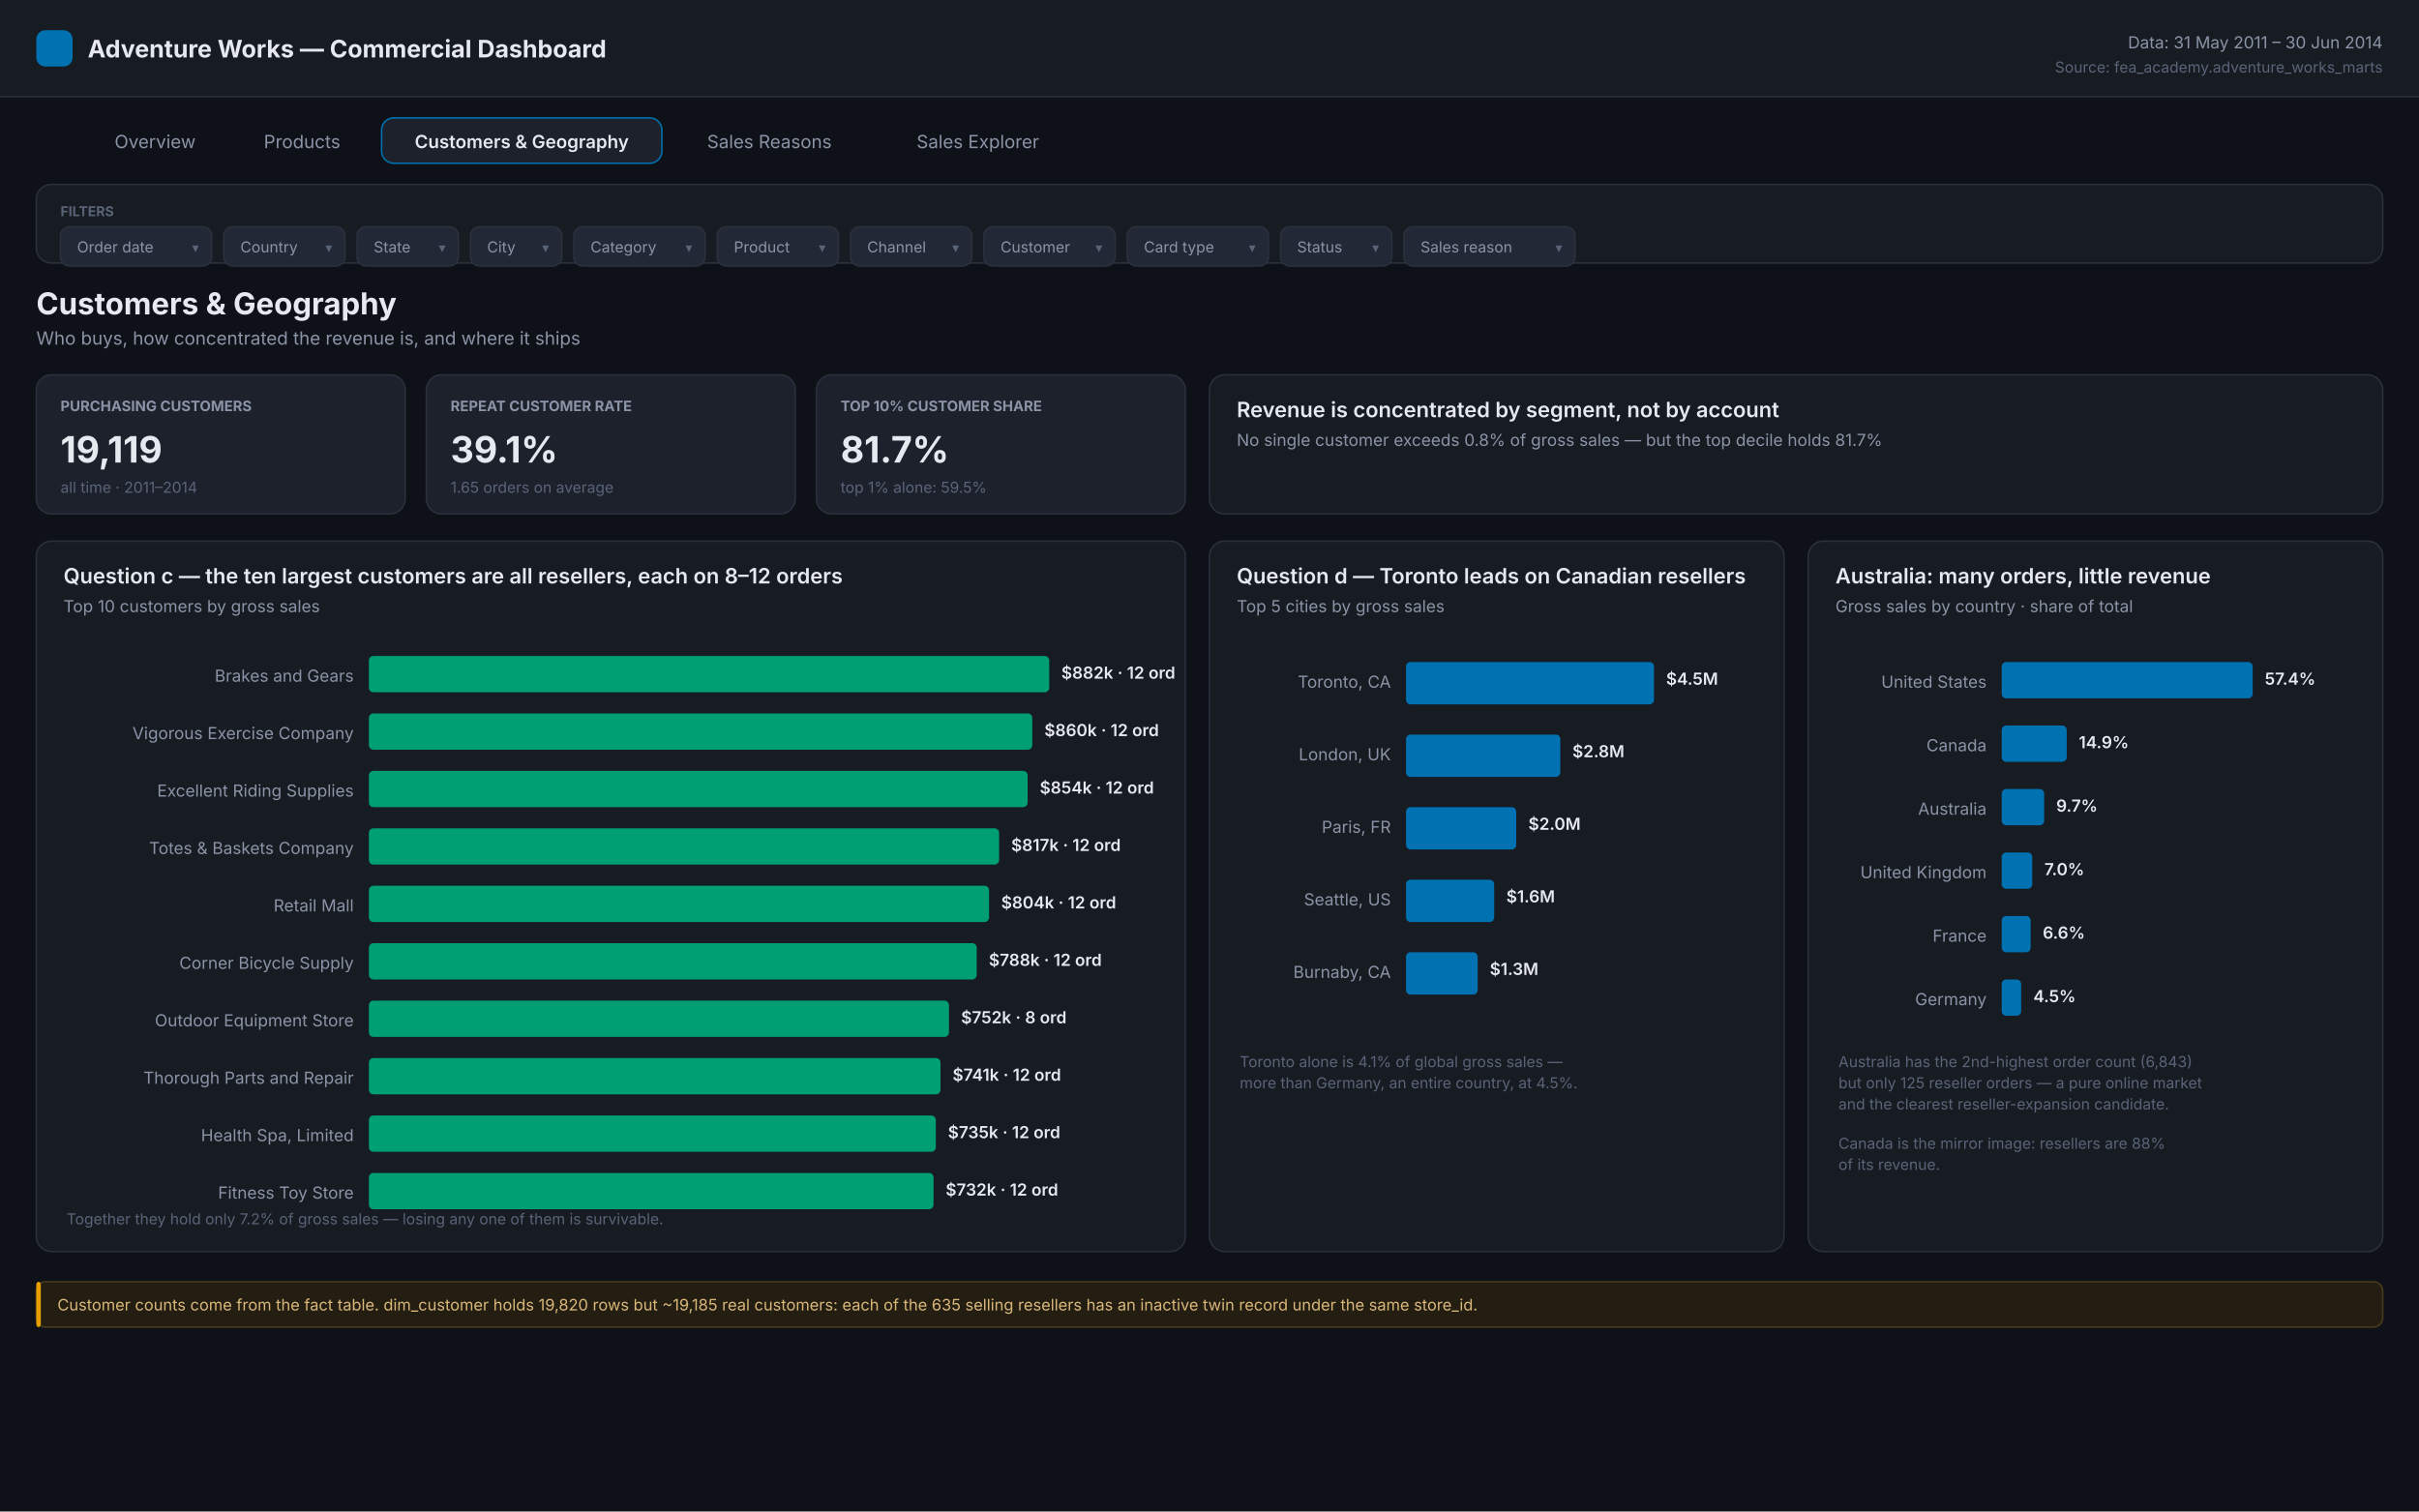
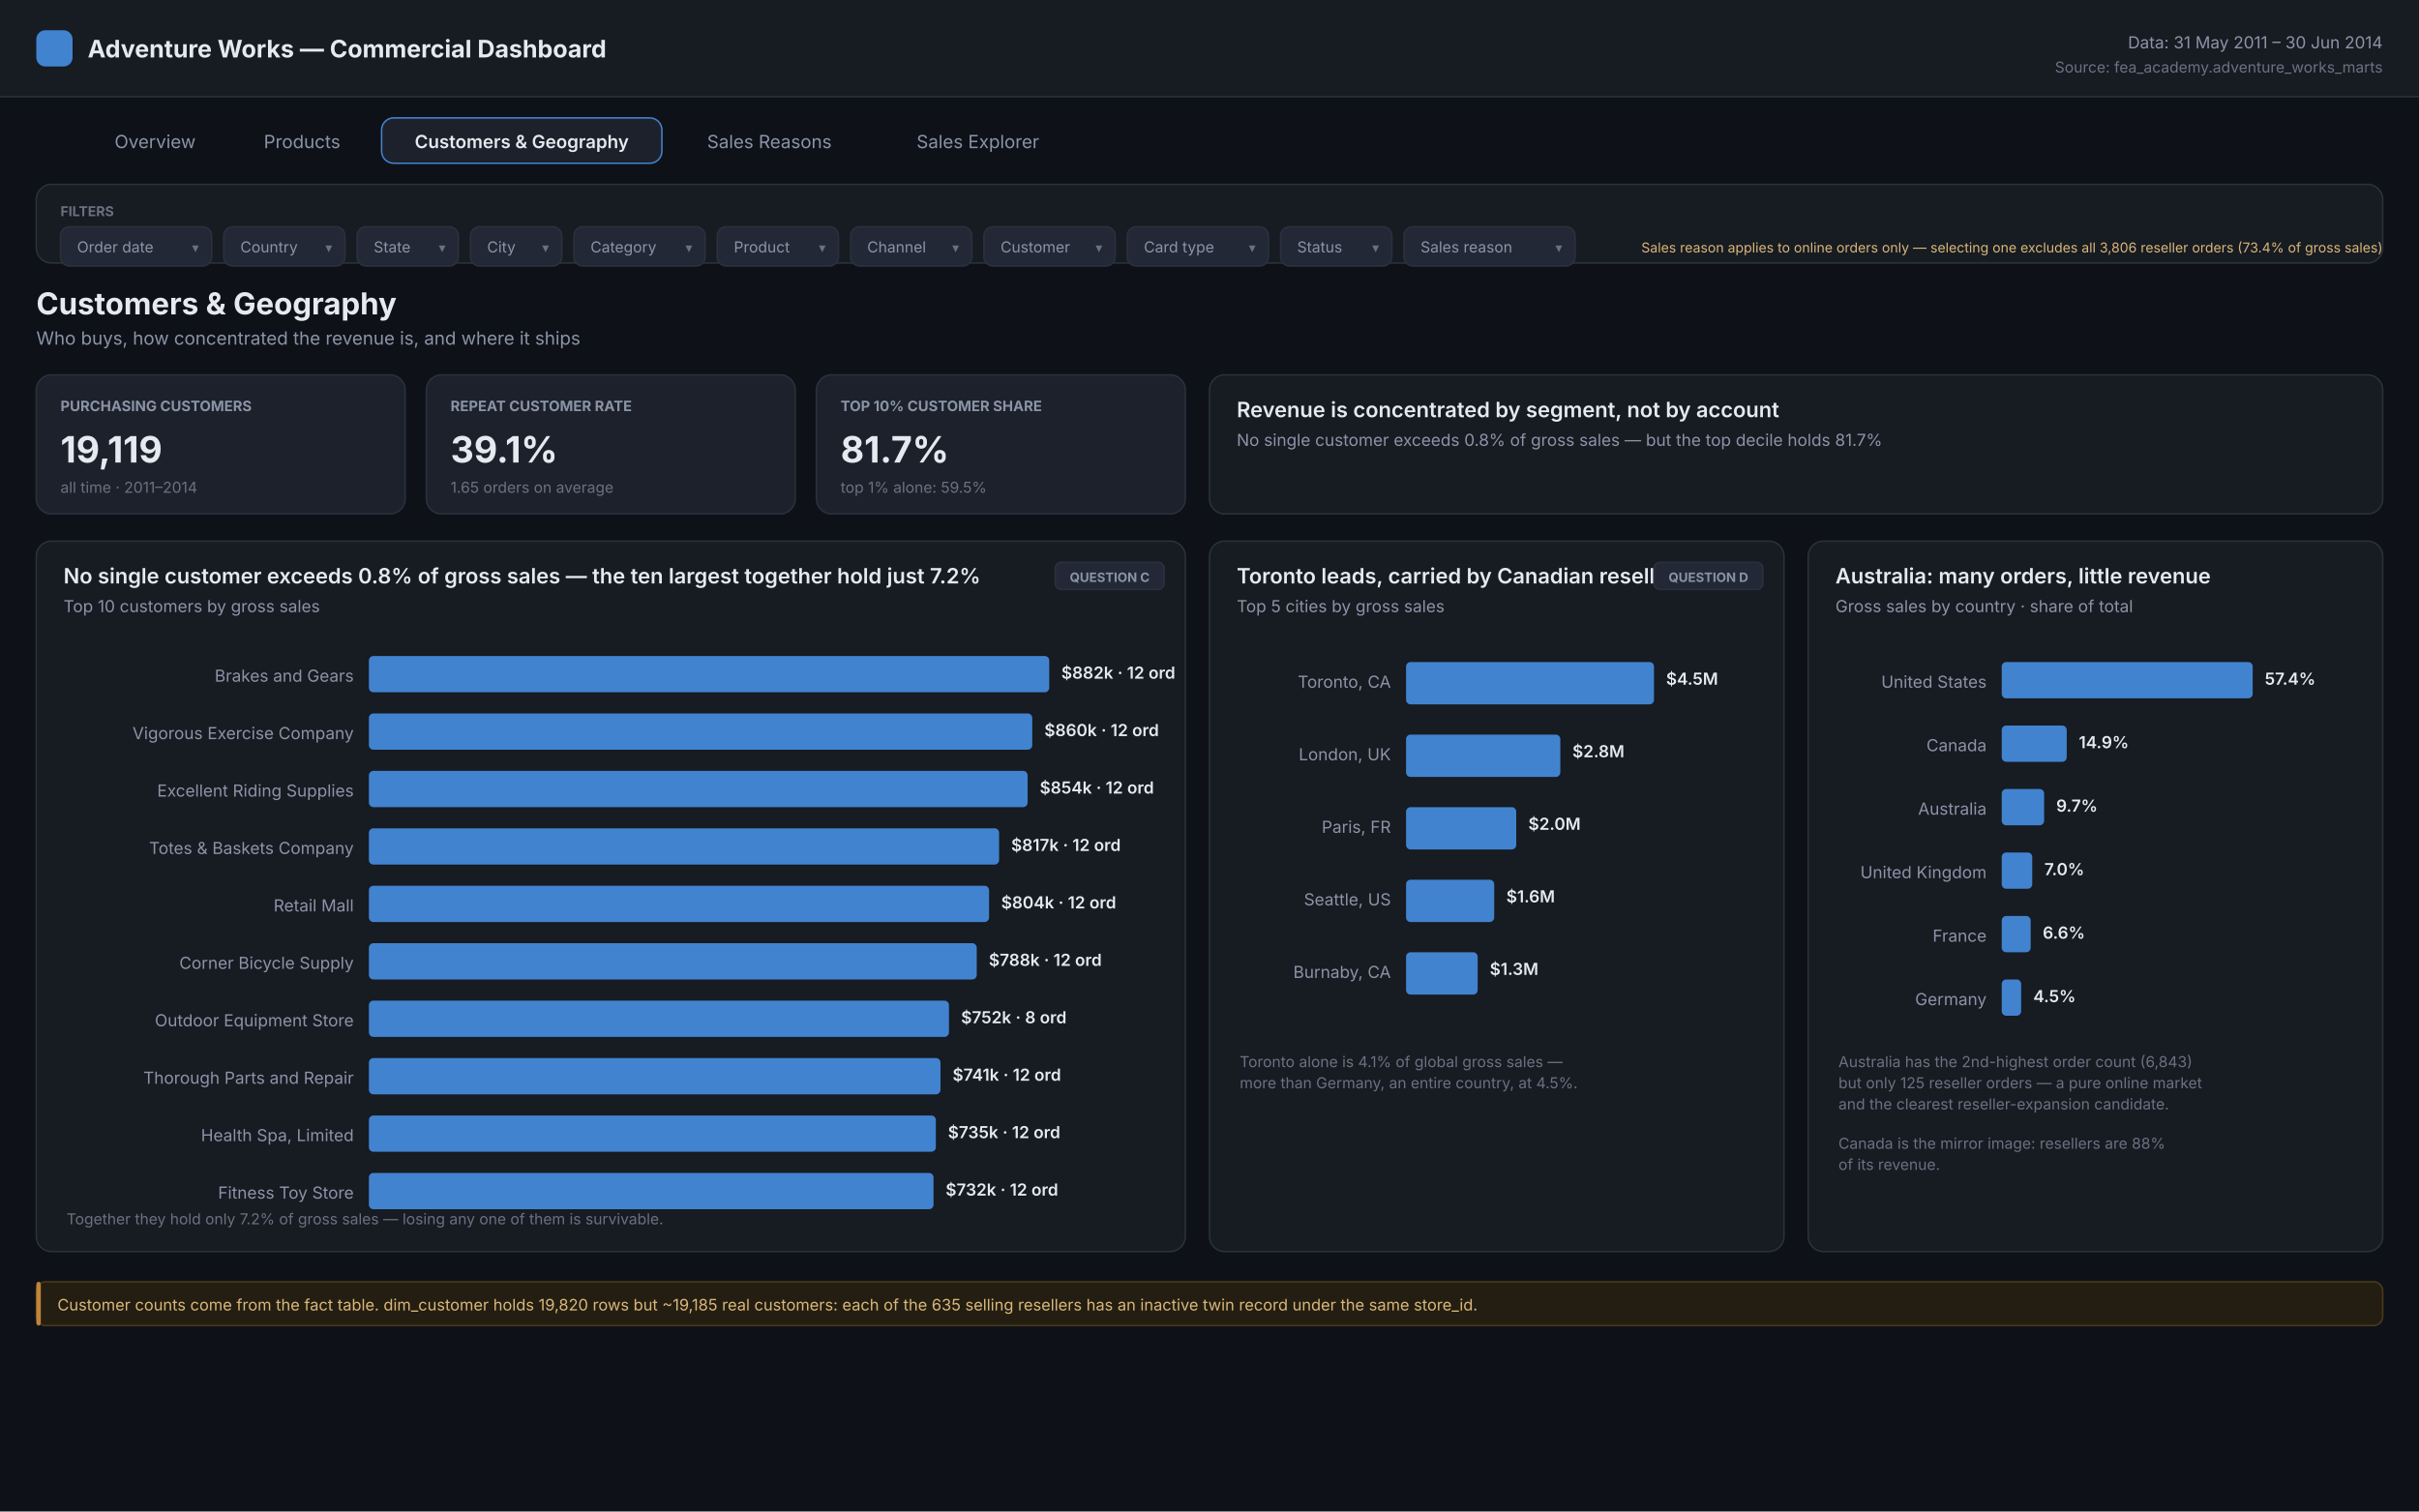
<svg xmlns="http://www.w3.org/2000/svg" width="1600" height="1000" viewBox="0 0 1600 1000">
  <rect x="0" y="0" width="1600" height="1000" rx="0" fill="#0E1117" opacity="1.0" />
  <rect x="0" y="0" width="1600" height="64" rx="0" fill="#171B22" opacity="1.0" />
  <line x1="0" y1="64" x2="1600" y2="64" stroke="#2A313D" stroke-width="1" />
-   <rect x="24" y="20" width="24" height="24" rx="6" fill="#0072B2" opacity="1.0" />
+   <rect x="24" y="20" width="24" height="24" rx="6" fill="#4183CF" opacity="1.0" />
  <text x="58" y="38" font-family="Inter, 'Segoe UI', Helvetica, Arial, sans-serif" font-size="16" fill="#E6E9EF" font-weight="700" text-anchor="start" opacity="1.0">Adventure Works — Commercial Dashboard</text>
  <text x="1576" y="32" font-family="Inter, 'Segoe UI', Helvetica, Arial, sans-serif" font-size="11" fill="#8B94A7" font-weight="400" text-anchor="end" opacity="1.0">Data: 31 May 2011 – 30 Jun 2014</text>
-   <text x="1576" y="48" font-family="Inter, 'Segoe UI', Helvetica, Arial, sans-serif" font-size="10" fill="#5A6478" font-weight="400" text-anchor="end" opacity="1.0">Source: fea_academy.adventure_works_marts</text>
+   <text x="1576" y="48" font-family="Inter, 'Segoe UI', Helvetica, Arial, sans-serif" font-size="10" fill="#6A7181" font-weight="400" text-anchor="end" opacity="1.0">Source: fea_academy.adventure_works_marts</text>
  <text x="102.6" y="98" font-family="Inter, 'Segoe UI', Helvetica, Arial, sans-serif" font-size="12" fill="#8B94A7" font-weight="400" text-anchor="middle" opacity="1.0">Overview</text>
  <text x="199.8" y="98" font-family="Inter, 'Segoe UI', Helvetica, Arial, sans-serif" font-size="12" fill="#8B94A7" font-weight="400" text-anchor="middle" opacity="1.0">Products</text>
-   <rect x="252.4" y="78" width="185.4" height="30" rx="8" fill="#1C212B" stroke="#0072B2" stroke-width="1" opacity="1.0" />
+   <rect x="252.4" y="78" width="185.4" height="30" rx="8" fill="#1C212B" stroke="#4183CF" stroke-width="1" opacity="1.0" />
  <text x="345.1" y="98" font-family="Inter, 'Segoe UI', Helvetica, Arial, sans-serif" font-size="12" fill="#E6E9EF" font-weight="600" text-anchor="middle" opacity="1.0">Customers &amp; Geography</text>
  <text x="508.9" y="98" font-family="Inter, 'Segoe UI', Helvetica, Arial, sans-serif" font-size="12" fill="#8B94A7" font-weight="400" text-anchor="middle" opacity="1.0">Sales Reasons</text>
  <text x="646.8" y="98" font-family="Inter, 'Segoe UI', Helvetica, Arial, sans-serif" font-size="12" fill="#8B94A7" font-weight="400" text-anchor="middle" opacity="1.0">Sales Explorer</text>
  <rect x="24" y="122" width="1552" height="52" rx="10" fill="#171B22" stroke="#2A313D" stroke-width="1" opacity="1.0" />
-   <text x="40" y="143" font-family="Inter, 'Segoe UI', Helvetica, Arial, sans-serif" font-size="9" fill="#5A6478" font-weight="700" text-anchor="start" opacity="1.0">FILTERS</text>
+   <text x="40" y="143" font-family="Inter, 'Segoe UI', Helvetica, Arial, sans-serif" font-size="9" fill="#6A7181" font-weight="700" text-anchor="start" opacity="1.0">FILTERS</text>
  <rect x="40" y="152" width="100.0" height="0.1" rx="0" fill="#171B22" opacity="1.0" />
  <rect x="40" y="148" width="100.0" height="0.1" rx="0" fill="#171B22" opacity="1.0" />
  <rect x="148.0" y="152" width="80.2" height="0.1" rx="0" fill="#171B22" opacity="1.0" />
  <rect x="148.0" y="148" width="80.2" height="0.1" rx="0" fill="#171B22" opacity="1.0" />
  <rect x="236.2" y="152" width="67.0" height="0.1" rx="0" fill="#171B22" opacity="1.0" />
  <rect x="236.2" y="148" width="67.0" height="0.1" rx="0" fill="#171B22" opacity="1.0" />
  <rect x="311.2" y="152" width="60.4" height="0.1" rx="0" fill="#171B22" opacity="1.0" />
  <rect x="311.2" y="148" width="60.4" height="0.1" rx="0" fill="#171B22" opacity="1.0" />
  <rect x="379.6" y="152" width="86.8" height="0.1" rx="0" fill="#171B22" opacity="1.0" />
  <rect x="379.6" y="148" width="86.8" height="0.1" rx="0" fill="#171B22" opacity="1.0" />
  <rect x="474.4" y="152" width="80.2" height="0.1" rx="0" fill="#171B22" opacity="1.0" />
  <rect x="474.4" y="148" width="80.2" height="0.1" rx="0" fill="#171B22" opacity="1.0" />
  <rect x="562.6" y="152" width="80.2" height="0.1" rx="0" fill="#171B22" opacity="1.0" />
  <rect x="562.6" y="148" width="80.2" height="0.1" rx="0" fill="#171B22" opacity="1.0" />
  <rect x="650.8" y="152" width="86.8" height="0.1" rx="0" fill="#171B22" opacity="1.0" />
  <rect x="650.8" y="148" width="86.8" height="0.1" rx="0" fill="#171B22" opacity="1.0" />
  <rect x="745.6" y="152" width="93.4" height="0.1" rx="0" fill="#171B22" opacity="1.0" />
  <rect x="745.6" y="148" width="93.4" height="0.1" rx="0" fill="#171B22" opacity="1.0" />
  <rect x="847" y="152" width="73.6" height="0.1" rx="0" fill="#171B22" opacity="1.0" />
  <rect x="847" y="148" width="73.6" height="0.1" rx="0" fill="#171B22" opacity="1.0" />
  <rect x="928.6" y="152" width="113.2" height="0.1" rx="0" fill="#171B22" opacity="1.0" />
  <rect x="928.6" y="148" width="113.2" height="0.1" rx="0" fill="#171B22" opacity="1.0" />
  <rect x="40" y="150" width="100.0" height="26" rx="6" fill="#222835" stroke="#2A313D" stroke-width="1" opacity="1.0" />
  <text x="51" y="167" font-family="Inter, 'Segoe UI', Helvetica, Arial, sans-serif" font-size="10" fill="#8B94A7" font-weight="400" text-anchor="start" opacity="1.0">Order date</text>
-   <text x="127.0" y="167" font-family="Inter, 'Segoe UI', Helvetica, Arial, sans-serif" font-size="9" fill="#5A6478" font-weight="400" text-anchor="start" opacity="1.0">▾</text>
+   <text x="127.0" y="167" font-family="Inter, 'Segoe UI', Helvetica, Arial, sans-serif" font-size="9" fill="#6A7181" font-weight="400" text-anchor="start" opacity="1.0">▾</text>
  <rect x="148.0" y="150" width="80.2" height="26" rx="6" fill="#222835" stroke="#2A313D" stroke-width="1" opacity="1.0" />
  <text x="159.0" y="167" font-family="Inter, 'Segoe UI', Helvetica, Arial, sans-serif" font-size="10" fill="#8B94A7" font-weight="400" text-anchor="start" opacity="1.0">Country</text>
-   <text x="215.2" y="167" font-family="Inter, 'Segoe UI', Helvetica, Arial, sans-serif" font-size="9" fill="#5A6478" font-weight="400" text-anchor="start" opacity="1.0">▾</text>
+   <text x="215.2" y="167" font-family="Inter, 'Segoe UI', Helvetica, Arial, sans-serif" font-size="9" fill="#6A7181" font-weight="400" text-anchor="start" opacity="1.0">▾</text>
  <rect x="236.2" y="150" width="67.0" height="26" rx="6" fill="#222835" stroke="#2A313D" stroke-width="1" opacity="1.0" />
  <text x="247.2" y="167" font-family="Inter, 'Segoe UI', Helvetica, Arial, sans-serif" font-size="10" fill="#8B94A7" font-weight="400" text-anchor="start" opacity="1.0">State</text>
-   <text x="290.2" y="167" font-family="Inter, 'Segoe UI', Helvetica, Arial, sans-serif" font-size="9" fill="#5A6478" font-weight="400" text-anchor="start" opacity="1.0">▾</text>
+   <text x="290.2" y="167" font-family="Inter, 'Segoe UI', Helvetica, Arial, sans-serif" font-size="9" fill="#6A7181" font-weight="400" text-anchor="start" opacity="1.0">▾</text>
  <rect x="311.2" y="150" width="60.4" height="26" rx="6" fill="#222835" stroke="#2A313D" stroke-width="1" opacity="1.0" />
  <text x="322.2" y="167" font-family="Inter, 'Segoe UI', Helvetica, Arial, sans-serif" font-size="10" fill="#8B94A7" font-weight="400" text-anchor="start" opacity="1.0">City</text>
-   <text x="358.6" y="167" font-family="Inter, 'Segoe UI', Helvetica, Arial, sans-serif" font-size="9" fill="#5A6478" font-weight="400" text-anchor="start" opacity="1.0">▾</text>
+   <text x="358.6" y="167" font-family="Inter, 'Segoe UI', Helvetica, Arial, sans-serif" font-size="9" fill="#6A7181" font-weight="400" text-anchor="start" opacity="1.0">▾</text>
  <rect x="379.6" y="150" width="86.8" height="26" rx="6" fill="#222835" stroke="#2A313D" stroke-width="1" opacity="1.0" />
  <text x="390.6" y="167" font-family="Inter, 'Segoe UI', Helvetica, Arial, sans-serif" font-size="10" fill="#8B94A7" font-weight="400" text-anchor="start" opacity="1.0">Category</text>
-   <text x="453.4" y="167" font-family="Inter, 'Segoe UI', Helvetica, Arial, sans-serif" font-size="9" fill="#5A6478" font-weight="400" text-anchor="start" opacity="1.0">▾</text>
+   <text x="453.4" y="167" font-family="Inter, 'Segoe UI', Helvetica, Arial, sans-serif" font-size="9" fill="#6A7181" font-weight="400" text-anchor="start" opacity="1.0">▾</text>
  <rect x="474.4" y="150" width="80.2" height="26" rx="6" fill="#222835" stroke="#2A313D" stroke-width="1" opacity="1.0" />
  <text x="485.4" y="167" font-family="Inter, 'Segoe UI', Helvetica, Arial, sans-serif" font-size="10" fill="#8B94A7" font-weight="400" text-anchor="start" opacity="1.0">Product</text>
-   <text x="541.6" y="167" font-family="Inter, 'Segoe UI', Helvetica, Arial, sans-serif" font-size="9" fill="#5A6478" font-weight="400" text-anchor="start" opacity="1.0">▾</text>
+   <text x="541.6" y="167" font-family="Inter, 'Segoe UI', Helvetica, Arial, sans-serif" font-size="9" fill="#6A7181" font-weight="400" text-anchor="start" opacity="1.0">▾</text>
  <rect x="562.6" y="150" width="80.2" height="26" rx="6" fill="#222835" stroke="#2A313D" stroke-width="1" opacity="1.0" />
  <text x="573.6" y="167" font-family="Inter, 'Segoe UI', Helvetica, Arial, sans-serif" font-size="10" fill="#8B94A7" font-weight="400" text-anchor="start" opacity="1.0">Channel</text>
-   <text x="629.8" y="167" font-family="Inter, 'Segoe UI', Helvetica, Arial, sans-serif" font-size="9" fill="#5A6478" font-weight="400" text-anchor="start" opacity="1.0">▾</text>
+   <text x="629.8" y="167" font-family="Inter, 'Segoe UI', Helvetica, Arial, sans-serif" font-size="9" fill="#6A7181" font-weight="400" text-anchor="start" opacity="1.0">▾</text>
  <rect x="650.8" y="150" width="86.8" height="26" rx="6" fill="#222835" stroke="#2A313D" stroke-width="1" opacity="1.0" />
  <text x="661.8" y="167" font-family="Inter, 'Segoe UI', Helvetica, Arial, sans-serif" font-size="10" fill="#8B94A7" font-weight="400" text-anchor="start" opacity="1.0">Customer</text>
-   <text x="724.6" y="167" font-family="Inter, 'Segoe UI', Helvetica, Arial, sans-serif" font-size="9" fill="#5A6478" font-weight="400" text-anchor="start" opacity="1.0">▾</text>
+   <text x="724.6" y="167" font-family="Inter, 'Segoe UI', Helvetica, Arial, sans-serif" font-size="9" fill="#6A7181" font-weight="400" text-anchor="start" opacity="1.0">▾</text>
  <rect x="745.6" y="150" width="93.4" height="26" rx="6" fill="#222835" stroke="#2A313D" stroke-width="1" opacity="1.0" />
  <text x="756.6" y="167" font-family="Inter, 'Segoe UI', Helvetica, Arial, sans-serif" font-size="10" fill="#8B94A7" font-weight="400" text-anchor="start" opacity="1.0">Card type</text>
-   <text x="826" y="167" font-family="Inter, 'Segoe UI', Helvetica, Arial, sans-serif" font-size="9" fill="#5A6478" font-weight="400" text-anchor="start" opacity="1.0">▾</text>
+   <text x="826" y="167" font-family="Inter, 'Segoe UI', Helvetica, Arial, sans-serif" font-size="9" fill="#6A7181" font-weight="400" text-anchor="start" opacity="1.0">▾</text>
  <rect x="847" y="150" width="73.6" height="26" rx="6" fill="#222835" stroke="#2A313D" stroke-width="1" opacity="1.0" />
  <text x="858" y="167" font-family="Inter, 'Segoe UI', Helvetica, Arial, sans-serif" font-size="10" fill="#8B94A7" font-weight="400" text-anchor="start" opacity="1.0">Status</text>
-   <text x="907.6" y="167" font-family="Inter, 'Segoe UI', Helvetica, Arial, sans-serif" font-size="9" fill="#5A6478" font-weight="400" text-anchor="start" opacity="1.0">▾</text>
+   <text x="907.6" y="167" font-family="Inter, 'Segoe UI', Helvetica, Arial, sans-serif" font-size="9" fill="#6A7181" font-weight="400" text-anchor="start" opacity="1.0">▾</text>
  <rect x="928.6" y="150" width="113.2" height="26" rx="6" fill="#222835" stroke="#2A313D" stroke-width="1" opacity="1.0" />
  <text x="939.6" y="167" font-family="Inter, 'Segoe UI', Helvetica, Arial, sans-serif" font-size="10" fill="#8B94A7" font-weight="400" text-anchor="start" opacity="1.0">Sales reason</text>
-   <text x="1028.8" y="167" font-family="Inter, 'Segoe UI', Helvetica, Arial, sans-serif" font-size="9" fill="#5A6478" font-weight="400" text-anchor="start" opacity="1.0">▾</text>
+   <text x="1028.8" y="167" font-family="Inter, 'Segoe UI', Helvetica, Arial, sans-serif" font-size="9" fill="#6A7181" font-weight="400" text-anchor="start" opacity="1.0">▾</text>
+   <text x="1576" y="167" font-family="Inter, 'Segoe UI', Helvetica, Arial, sans-serif" font-size="9" fill="#D9B779" font-weight="400" text-anchor="end" opacity="1.0">Sales reason applies to online orders only — selecting one excludes all 3,806 reseller orders (73.4% of gross sales)</text>
  <text x="24" y="208" font-family="Inter, 'Segoe UI', Helvetica, Arial, sans-serif" font-size="20" fill="#E6E9EF" font-weight="700" text-anchor="start" opacity="1.0">Customers &amp; Geography</text>
  <text x="24" y="228" font-family="Inter, 'Segoe UI', Helvetica, Arial, sans-serif" font-size="12" fill="#8B94A7" font-weight="400" text-anchor="start" opacity="1.0">Who buys, how concentrated the revenue is, and where it ships</text>
  <rect x="24.0" y="248" width="244.0" height="92" rx="10" fill="#1C212B" stroke="#2A313D" stroke-width="1" opacity="1.0" />
  <text x="40.0" y="272" font-family="Inter, 'Segoe UI', Helvetica, Arial, sans-serif" font-size="9.5" fill="#8B94A7" font-weight="700" text-anchor="start" opacity="1.0">PURCHASING CUSTOMERS</text>
  <text x="40.0" y="306" font-family="Inter, 'Segoe UI', Helvetica, Arial, sans-serif" font-size="24" fill="#E6E9EF" font-weight="700" text-anchor="start" opacity="1.0">19,119</text>
-   <text x="40.0" y="326" font-family="Inter, 'Segoe UI', Helvetica, Arial, sans-serif" font-size="10" fill="#5A6478" font-weight="400" text-anchor="start" opacity="1.0">all time · 2011–2014</text>
+   <text x="40.0" y="326" font-family="Inter, 'Segoe UI', Helvetica, Arial, sans-serif" font-size="10" fill="#6A7181" font-weight="400" text-anchor="start" opacity="1.0">all time · 2011–2014</text>
  <rect x="282.0" y="248" width="244.0" height="92" rx="10" fill="#1C212B" stroke="#2A313D" stroke-width="1" opacity="1.0" />
  <text x="298.0" y="272" font-family="Inter, 'Segoe UI', Helvetica, Arial, sans-serif" font-size="9.5" fill="#8B94A7" font-weight="700" text-anchor="start" opacity="1.0">REPEAT CUSTOMER RATE</text>
  <text x="298.0" y="306" font-family="Inter, 'Segoe UI', Helvetica, Arial, sans-serif" font-size="24" fill="#E6E9EF" font-weight="700" text-anchor="start" opacity="1.0">39.1%</text>
-   <text x="298.0" y="326" font-family="Inter, 'Segoe UI', Helvetica, Arial, sans-serif" font-size="10" fill="#5A6478" font-weight="400" text-anchor="start" opacity="1.0">1.65 orders on average</text>
+   <text x="298.0" y="326" font-family="Inter, 'Segoe UI', Helvetica, Arial, sans-serif" font-size="10" fill="#6A7181" font-weight="400" text-anchor="start" opacity="1.0">1.65 orders on average</text>
  <rect x="540.0" y="248" width="244.0" height="92" rx="10" fill="#1C212B" stroke="#2A313D" stroke-width="1" opacity="1.0" />
  <text x="556.0" y="272" font-family="Inter, 'Segoe UI', Helvetica, Arial, sans-serif" font-size="9.5" fill="#8B94A7" font-weight="700" text-anchor="start" opacity="1.0">TOP 10% CUSTOMER SHARE</text>
  <text x="556.0" y="306" font-family="Inter, 'Segoe UI', Helvetica, Arial, sans-serif" font-size="24" fill="#E6E9EF" font-weight="700" text-anchor="start" opacity="1.0">81.7%</text>
-   <text x="556.0" y="326" font-family="Inter, 'Segoe UI', Helvetica, Arial, sans-serif" font-size="10" fill="#5A6478" font-weight="400" text-anchor="start" opacity="1.0">top 1% alone: 59.5%</text>
+   <text x="556.0" y="326" font-family="Inter, 'Segoe UI', Helvetica, Arial, sans-serif" font-size="10" fill="#6A7181" font-weight="400" text-anchor="start" opacity="1.0">top 1% alone: 59.5%</text>
  <rect x="800" y="248" width="776" height="92" rx="10" fill="#171B22" stroke="#2A313D" stroke-width="1" opacity="1.0" />
  <text x="818" y="276" font-family="Inter, 'Segoe UI', Helvetica, Arial, sans-serif" font-size="14" fill="#E6E9EF" font-weight="600" text-anchor="start" opacity="1.0">Revenue is concentrated by segment, not by account</text>
  <text x="818" y="295" font-family="Inter, 'Segoe UI', Helvetica, Arial, sans-serif" font-size="11" fill="#8B94A7" font-weight="400" text-anchor="start" opacity="1.0">No single customer exceeds 0.8% of gross sales — but the top decile holds 81.7%</text>
  <rect x="24" y="358" width="760" height="470" rx="10" fill="#171B22" stroke="#2A313D" stroke-width="1" opacity="1.0" />
-   <text x="42" y="386" font-family="Inter, 'Segoe UI', Helvetica, Arial, sans-serif" font-size="14" fill="#E6E9EF" font-weight="600" text-anchor="start" opacity="1.0">Question c — the ten largest customers are all resellers, each on 8–12 orders</text>
+   <text x="42" y="386" font-family="Inter, 'Segoe UI', Helvetica, Arial, sans-serif" font-size="14" fill="#E6E9EF" font-weight="600" text-anchor="start" opacity="1.0">No single customer exceeds 0.8% of gross sales — the ten largest together hold just 7.2%</text>
  <text x="42" y="405" font-family="Inter, 'Segoe UI', Helvetica, Arial, sans-serif" font-size="11" fill="#8B94A7" font-weight="400" text-anchor="start" opacity="1.0">Top 10 customers by gross sales</text>
+   <rect x="698" y="372" width="72" height="18" rx="4" fill="#222835" stroke="#2A313D" stroke-width="1" opacity="1.0" />
+   <text x="734" y="385" font-family="Inter, 'Segoe UI', Helvetica, Arial, sans-serif" font-size="8.5" fill="#8B94A7" font-weight="700" text-anchor="middle" opacity="1.0">QUESTION C</text>
  <text x="234" y="451" font-family="Inter, 'Segoe UI', Helvetica, Arial, sans-serif" font-size="11" fill="#8B94A7" font-weight="400" text-anchor="end" opacity="1.0">Brakes and Gears</text>
-   <rect x="244" y="434" width="450.0" height="24" rx="3" fill="#009E73" opacity="1.0" />
+   <rect x="244" y="434" width="450.0" height="24" rx="3" fill="#4183CF" opacity="1.0" />
  <text x="702.0" y="449" font-family="Inter, 'Segoe UI', Helvetica, Arial, sans-serif" font-size="11" fill="#E6E9EF" font-weight="600" text-anchor="start" opacity="1.0">$882k · 12 ord</text>
  <text x="234" y="489" font-family="Inter, 'Segoe UI', Helvetica, Arial, sans-serif" font-size="11" fill="#8B94A7" font-weight="400" text-anchor="end" opacity="1.0">Vigorous Exercise Company</text>
-   <rect x="244" y="472" width="438.776" height="24" rx="3" fill="#009E73" opacity="1.0" />
+   <rect x="244" y="472" width="438.776" height="24" rx="3" fill="#4183CF" opacity="1.0" />
  <text x="690.776" y="487" font-family="Inter, 'Segoe UI', Helvetica, Arial, sans-serif" font-size="11" fill="#E6E9EF" font-weight="600" text-anchor="start" opacity="1.0">$860k · 12 ord</text>
  <text x="234" y="527" font-family="Inter, 'Segoe UI', Helvetica, Arial, sans-serif" font-size="11" fill="#8B94A7" font-weight="400" text-anchor="end" opacity="1.0">Excellent Riding Supplies</text>
-   <rect x="244" y="510" width="435.714" height="24" rx="3" fill="#009E73" opacity="1.0" />
+   <rect x="244" y="510" width="435.714" height="24" rx="3" fill="#4183CF" opacity="1.0" />
  <text x="687.714" y="525" font-family="Inter, 'Segoe UI', Helvetica, Arial, sans-serif" font-size="11" fill="#E6E9EF" font-weight="600" text-anchor="start" opacity="1.0">$854k · 12 ord</text>
  <text x="234" y="565" font-family="Inter, 'Segoe UI', Helvetica, Arial, sans-serif" font-size="11" fill="#8B94A7" font-weight="400" text-anchor="end" opacity="1.0">Totes &amp; Baskets Company</text>
-   <rect x="244" y="548" width="416.837" height="24" rx="3" fill="#009E73" opacity="1.0" />
+   <rect x="244" y="548" width="416.837" height="24" rx="3" fill="#4183CF" opacity="1.0" />
  <text x="668.837" y="563" font-family="Inter, 'Segoe UI', Helvetica, Arial, sans-serif" font-size="11" fill="#E6E9EF" font-weight="600" text-anchor="start" opacity="1.0">$817k · 12 ord</text>
  <text x="234" y="603" font-family="Inter, 'Segoe UI', Helvetica, Arial, sans-serif" font-size="11" fill="#8B94A7" font-weight="400" text-anchor="end" opacity="1.0">Retail Mall</text>
-   <rect x="244" y="586" width="410.204" height="24" rx="3" fill="#009E73" opacity="1.0" />
+   <rect x="244" y="586" width="410.204" height="24" rx="3" fill="#4183CF" opacity="1.0" />
  <text x="662.204" y="601" font-family="Inter, 'Segoe UI', Helvetica, Arial, sans-serif" font-size="11" fill="#E6E9EF" font-weight="600" text-anchor="start" opacity="1.0">$804k · 12 ord</text>
  <text x="234" y="641" font-family="Inter, 'Segoe UI', Helvetica, Arial, sans-serif" font-size="11" fill="#8B94A7" font-weight="400" text-anchor="end" opacity="1.0">Corner Bicycle Supply</text>
-   <rect x="244" y="624" width="402.041" height="24" rx="3" fill="#009E73" opacity="1.0" />
+   <rect x="244" y="624" width="402.041" height="24" rx="3" fill="#4183CF" opacity="1.0" />
  <text x="654.041" y="639" font-family="Inter, 'Segoe UI', Helvetica, Arial, sans-serif" font-size="11" fill="#E6E9EF" font-weight="600" text-anchor="start" opacity="1.0">$788k · 12 ord</text>
  <text x="234" y="679" font-family="Inter, 'Segoe UI', Helvetica, Arial, sans-serif" font-size="11" fill="#8B94A7" font-weight="400" text-anchor="end" opacity="1.0">Outdoor Equipment Store</text>
-   <rect x="244" y="662" width="383.673" height="24" rx="3" fill="#009E73" opacity="1.0" />
+   <rect x="244" y="662" width="383.673" height="24" rx="3" fill="#4183CF" opacity="1.0" />
  <text x="635.673" y="677" font-family="Inter, 'Segoe UI', Helvetica, Arial, sans-serif" font-size="11" fill="#E6E9EF" font-weight="600" text-anchor="start" opacity="1.0">$752k · 8 ord</text>
  <text x="234" y="717" font-family="Inter, 'Segoe UI', Helvetica, Arial, sans-serif" font-size="11" fill="#8B94A7" font-weight="400" text-anchor="end" opacity="1.0">Thorough Parts and Repair</text>
-   <rect x="244" y="700" width="378.061" height="24" rx="3" fill="#009E73" opacity="1.0" />
+   <rect x="244" y="700" width="378.061" height="24" rx="3" fill="#4183CF" opacity="1.0" />
  <text x="630.061" y="715" font-family="Inter, 'Segoe UI', Helvetica, Arial, sans-serif" font-size="11" fill="#E6E9EF" font-weight="600" text-anchor="start" opacity="1.0">$741k · 12 ord</text>
  <text x="234" y="755" font-family="Inter, 'Segoe UI', Helvetica, Arial, sans-serif" font-size="11" fill="#8B94A7" font-weight="400" text-anchor="end" opacity="1.0">Health Spa, Limited</text>
-   <rect x="244" y="738" width="375.0" height="24" rx="3" fill="#009E73" opacity="1.0" />
+   <rect x="244" y="738" width="375.0" height="24" rx="3" fill="#4183CF" opacity="1.0" />
  <text x="627.0" y="753" font-family="Inter, 'Segoe UI', Helvetica, Arial, sans-serif" font-size="11" fill="#E6E9EF" font-weight="600" text-anchor="start" opacity="1.0">$735k · 12 ord</text>
  <text x="234" y="793" font-family="Inter, 'Segoe UI', Helvetica, Arial, sans-serif" font-size="11" fill="#8B94A7" font-weight="400" text-anchor="end" opacity="1.0">Fitness Toy Store</text>
-   <rect x="244" y="776" width="373.469" height="24" rx="3" fill="#009E73" opacity="1.0" />
+   <rect x="244" y="776" width="373.469" height="24" rx="3" fill="#4183CF" opacity="1.0" />
  <text x="625.469" y="791" font-family="Inter, 'Segoe UI', Helvetica, Arial, sans-serif" font-size="11" fill="#E6E9EF" font-weight="600" text-anchor="start" opacity="1.0">$732k · 12 ord</text>
-   <text x="44" y="810" font-family="Inter, 'Segoe UI', Helvetica, Arial, sans-serif" font-size="10" fill="#5A6478" font-weight="400" text-anchor="start" opacity="1.0">Together they hold only 7.2% of gross sales — losing any one of them is survivable.</text>
+   <text x="44" y="810" font-family="Inter, 'Segoe UI', Helvetica, Arial, sans-serif" font-size="10" fill="#6A7181" font-weight="400" text-anchor="start" opacity="1.0">Together they hold only 7.2% of gross sales — losing any one of them is survivable.</text>
  <rect x="800" y="358" width="380" height="470" rx="10" fill="#171B22" stroke="#2A313D" stroke-width="1" opacity="1.0" />
-   <text x="818" y="386" font-family="Inter, 'Segoe UI', Helvetica, Arial, sans-serif" font-size="14" fill="#E6E9EF" font-weight="600" text-anchor="start" opacity="1.0">Question d — Toronto leads on Canadian resellers</text>
+   <text x="818" y="386" font-family="Inter, 'Segoe UI', Helvetica, Arial, sans-serif" font-size="14" fill="#E6E9EF" font-weight="600" text-anchor="start" opacity="1.0">Toronto leads, carried by Canadian resellers</text>
  <text x="818" y="405" font-family="Inter, 'Segoe UI', Helvetica, Arial, sans-serif" font-size="11" fill="#8B94A7" font-weight="400" text-anchor="start" opacity="1.0">Top 5 cities by gross sales</text>
+   <rect x="1094" y="372" width="72" height="18" rx="4" fill="#222835" stroke="#2A313D" stroke-width="1" opacity="1.0" />
+   <text x="1130" y="385" font-family="Inter, 'Segoe UI', Helvetica, Arial, sans-serif" font-size="8.5" fill="#8B94A7" font-weight="700" text-anchor="middle" opacity="1.0">QUESTION D</text>
  <text x="920" y="455" font-family="Inter, 'Segoe UI', Helvetica, Arial, sans-serif" font-size="11" fill="#8B94A7" font-weight="400" text-anchor="end" opacity="1.0">Toronto, CA</text>
-   <rect x="930" y="438" width="164.0" height="28" rx="3" fill="#0072B2" opacity="1.0" />
+   <rect x="930" y="438" width="164.0" height="28" rx="3" fill="#4183CF" opacity="1.0" />
  <text x="1102.0" y="453" font-family="Inter, 'Segoe UI', Helvetica, Arial, sans-serif" font-size="11" fill="#E6E9EF" font-weight="600" text-anchor="start" opacity="1.0">$4.5M</text>
  <text x="920" y="503" font-family="Inter, 'Segoe UI', Helvetica, Arial, sans-serif" font-size="11" fill="#8B94A7" font-weight="400" text-anchor="end" opacity="1.0">London, UK</text>
-   <rect x="930" y="486" width="102.044" height="28" rx="3" fill="#0072B2" opacity="1.0" />
+   <rect x="930" y="486" width="102.044" height="28" rx="3" fill="#4183CF" opacity="1.0" />
  <text x="1040.044" y="501" font-family="Inter, 'Segoe UI', Helvetica, Arial, sans-serif" font-size="11" fill="#E6E9EF" font-weight="600" text-anchor="start" opacity="1.0">$2.8M</text>
  <text x="920" y="551" font-family="Inter, 'Segoe UI', Helvetica, Arial, sans-serif" font-size="11" fill="#8B94A7" font-weight="400" text-anchor="end" opacity="1.0">Paris, FR</text>
-   <rect x="930" y="534" width="72.889" height="28" rx="3" fill="#0072B2" opacity="1.0" />
+   <rect x="930" y="534" width="72.889" height="28" rx="3" fill="#4183CF" opacity="1.0" />
  <text x="1010.889" y="549" font-family="Inter, 'Segoe UI', Helvetica, Arial, sans-serif" font-size="11" fill="#E6E9EF" font-weight="600" text-anchor="start" opacity="1.0">$2.0M</text>
  <text x="920" y="599" font-family="Inter, 'Segoe UI', Helvetica, Arial, sans-serif" font-size="11" fill="#8B94A7" font-weight="400" text-anchor="end" opacity="1.0">Seattle, US</text>
-   <rect x="930" y="582" width="58.311" height="28" rx="3" fill="#0072B2" opacity="1.0" />
+   <rect x="930" y="582" width="58.311" height="28" rx="3" fill="#4183CF" opacity="1.0" />
  <text x="996.311" y="597" font-family="Inter, 'Segoe UI', Helvetica, Arial, sans-serif" font-size="11" fill="#E6E9EF" font-weight="600" text-anchor="start" opacity="1.0">$1.6M</text>
  <text x="920" y="647" font-family="Inter, 'Segoe UI', Helvetica, Arial, sans-serif" font-size="11" fill="#8B94A7" font-weight="400" text-anchor="end" opacity="1.0">Burnaby, CA</text>
-   <rect x="930" y="630" width="47.378" height="28" rx="3" fill="#0072B2" opacity="1.0" />
+   <rect x="930" y="630" width="47.378" height="28" rx="3" fill="#4183CF" opacity="1.0" />
  <text x="985.378" y="645" font-family="Inter, 'Segoe UI', Helvetica, Arial, sans-serif" font-size="11" fill="#E6E9EF" font-weight="600" text-anchor="start" opacity="1.0">$1.3M</text>
-   <text x="820" y="706" font-family="Inter, 'Segoe UI', Helvetica, Arial, sans-serif" font-size="10" fill="#5A6478" font-weight="400" text-anchor="start" opacity="1.0">Toronto alone is 4.1% of global gross sales —</text>
-   <text x="820" y="720" font-family="Inter, 'Segoe UI', Helvetica, Arial, sans-serif" font-size="10" fill="#5A6478" font-weight="400" text-anchor="start" opacity="1.0">more than Germany, an entire country, at 4.5%.</text>
+   <text x="820" y="706" font-family="Inter, 'Segoe UI', Helvetica, Arial, sans-serif" font-size="10" fill="#6A7181" font-weight="400" text-anchor="start" opacity="1.0">Toronto alone is 4.1% of global gross sales —</text>
+   <text x="820" y="720" font-family="Inter, 'Segoe UI', Helvetica, Arial, sans-serif" font-size="10" fill="#6A7181" font-weight="400" text-anchor="start" opacity="1.0">more than Germany, an entire country, at 4.5%.</text>
  <rect x="1196" y="358" width="380" height="470" rx="10" fill="#171B22" stroke="#2A313D" stroke-width="1" opacity="1.0" />
  <text x="1214" y="386" font-family="Inter, 'Segoe UI', Helvetica, Arial, sans-serif" font-size="14" fill="#E6E9EF" font-weight="600" text-anchor="start" opacity="1.0">Australia: many orders, little revenue</text>
  <text x="1214" y="405" font-family="Inter, 'Segoe UI', Helvetica, Arial, sans-serif" font-size="11" fill="#8B94A7" font-weight="400" text-anchor="start" opacity="1.0">Gross sales by country · share of total</text>
  <text x="1314" y="455" font-family="Inter, 'Segoe UI', Helvetica, Arial, sans-serif" font-size="11" fill="#8B94A7" font-weight="400" text-anchor="end" opacity="1.0">United States</text>
-   <rect x="1324" y="438" width="166.0" height="24" rx="3" fill="#0072B2" opacity="1.0" />
+   <rect x="1324" y="438" width="166.0" height="24" rx="3" fill="#4183CF" opacity="1.0" />
  <text x="1498.0" y="453" font-family="Inter, 'Segoe UI', Helvetica, Arial, sans-serif" font-size="11" fill="#E6E9EF" font-weight="600" text-anchor="start" opacity="1.0">57.4%</text>
  <text x="1314" y="497" font-family="Inter, 'Segoe UI', Helvetica, Arial, sans-serif" font-size="11" fill="#8B94A7" font-weight="400" text-anchor="end" opacity="1.0">Canada</text>
-   <rect x="1324" y="480" width="43.008" height="24" rx="3" fill="#0072B2" opacity="1.0" />
+   <rect x="1324" y="480" width="43.008" height="24" rx="3" fill="#4183CF" opacity="1.0" />
  <text x="1375.008" y="495" font-family="Inter, 'Segoe UI', Helvetica, Arial, sans-serif" font-size="11" fill="#E6E9EF" font-weight="600" text-anchor="start" opacity="1.0">14.9%</text>
  <text x="1314" y="539" font-family="Inter, 'Segoe UI', Helvetica, Arial, sans-serif" font-size="11" fill="#8B94A7" font-weight="400" text-anchor="end" opacity="1.0">Australia</text>
-   <rect x="1324" y="522" width="28.06" height="24" rx="3" fill="#0072B2" opacity="1.0" />
+   <rect x="1324" y="522" width="28.06" height="24" rx="3" fill="#4183CF" opacity="1.0" />
  <text x="1360.06" y="537" font-family="Inter, 'Segoe UI', Helvetica, Arial, sans-serif" font-size="11" fill="#E6E9EF" font-weight="600" text-anchor="start" opacity="1.0">9.7%</text>
  <text x="1314" y="581" font-family="Inter, 'Segoe UI', Helvetica, Arial, sans-serif" font-size="11" fill="#8B94A7" font-weight="400" text-anchor="end" opacity="1.0">United Kingdom</text>
-   <rect x="1324" y="564" width="20.193" height="24" rx="3" fill="#0072B2" opacity="1.0" />
+   <rect x="1324" y="564" width="20.193" height="24" rx="3" fill="#4183CF" opacity="1.0" />
  <text x="1352.193" y="579" font-family="Inter, 'Segoe UI', Helvetica, Arial, sans-serif" font-size="11" fill="#E6E9EF" font-weight="600" text-anchor="start" opacity="1.0">7.0%</text>
  <text x="1314" y="623" font-family="Inter, 'Segoe UI', Helvetica, Arial, sans-serif" font-size="11" fill="#8B94A7" font-weight="400" text-anchor="end" opacity="1.0">France</text>
-   <rect x="1324" y="606" width="19.144" height="24" rx="3" fill="#0072B2" opacity="1.0" />
+   <rect x="1324" y="606" width="19.144" height="24" rx="3" fill="#4183CF" opacity="1.0" />
  <text x="1351.144" y="621" font-family="Inter, 'Segoe UI', Helvetica, Arial, sans-serif" font-size="11" fill="#E6E9EF" font-weight="600" text-anchor="start" opacity="1.0">6.6%</text>
  <text x="1314" y="665" font-family="Inter, 'Segoe UI', Helvetica, Arial, sans-serif" font-size="11" fill="#8B94A7" font-weight="400" text-anchor="end" opacity="1.0">Germany</text>
-   <rect x="1324" y="648" width="12.85" height="24" rx="3" fill="#0072B2" opacity="1.0" />
+   <rect x="1324" y="648" width="12.85" height="24" rx="3" fill="#4183CF" opacity="1.0" />
  <text x="1344.85" y="663" font-family="Inter, 'Segoe UI', Helvetica, Arial, sans-serif" font-size="11" fill="#E6E9EF" font-weight="600" text-anchor="start" opacity="1.0">4.5%</text>
-   <text x="1216" y="706" font-family="Inter, 'Segoe UI', Helvetica, Arial, sans-serif" font-size="10" fill="#5A6478" font-weight="400" text-anchor="start" opacity="1.0">Australia has the 2nd-highest order count (6,843)</text>
-   <text x="1216" y="720" font-family="Inter, 'Segoe UI', Helvetica, Arial, sans-serif" font-size="10" fill="#5A6478" font-weight="400" text-anchor="start" opacity="1.0">but only 125 reseller orders — a pure online market</text>
-   <text x="1216" y="734" font-family="Inter, 'Segoe UI', Helvetica, Arial, sans-serif" font-size="10" fill="#5A6478" font-weight="400" text-anchor="start" opacity="1.0">and the clearest reseller-expansion candidate.</text>
-   <text x="1216" y="760" font-family="Inter, 'Segoe UI', Helvetica, Arial, sans-serif" font-size="10" fill="#5A6478" font-weight="400" text-anchor="start" opacity="1.0">Canada is the mirror image: resellers are 88%</text>
-   <text x="1216" y="774" font-family="Inter, 'Segoe UI', Helvetica, Arial, sans-serif" font-size="10" fill="#5A6478" font-weight="400" text-anchor="start" opacity="1.0">of its revenue.</text>
-   <rect x="24" y="848" width="1552" height="30" rx="6" fill="#241E12" stroke="#4A3A1C" stroke-width="1" opacity="1.0" />
-   <rect x="24" y="848" width="3" height="30" rx="2" fill="#E69F00" opacity="1.0" />
+   <text x="1216" y="706" font-family="Inter, 'Segoe UI', Helvetica, Arial, sans-serif" font-size="10" fill="#6A7181" font-weight="400" text-anchor="start" opacity="1.0">Australia has the 2nd-highest order count (6,843)</text>
+   <text x="1216" y="720" font-family="Inter, 'Segoe UI', Helvetica, Arial, sans-serif" font-size="10" fill="#6A7181" font-weight="400" text-anchor="start" opacity="1.0">but only 125 reseller orders — a pure online market</text>
+   <text x="1216" y="734" font-family="Inter, 'Segoe UI', Helvetica, Arial, sans-serif" font-size="10" fill="#6A7181" font-weight="400" text-anchor="start" opacity="1.0">and the clearest reseller-expansion candidate.</text>
+   <text x="1216" y="760" font-family="Inter, 'Segoe UI', Helvetica, Arial, sans-serif" font-size="10" fill="#6A7181" font-weight="400" text-anchor="start" opacity="1.0">Canada is the mirror image: resellers are 88%</text>
+   <text x="1216" y="774" font-family="Inter, 'Segoe UI', Helvetica, Arial, sans-serif" font-size="10" fill="#6A7181" font-weight="400" text-anchor="start" opacity="1.0">of its revenue.</text>
+   <rect x="24" y="848" width="1552" height="29" rx="6" fill="#241E12" stroke="#4A3A1C" stroke-width="1" opacity="1.0" />
+   <rect x="24" y="848" width="3" height="29" rx="2" fill="#C08437" opacity="1.0" />
  <text x="38" y="867" font-family="Inter, 'Segoe UI', Helvetica, Arial, sans-serif" font-size="10.5" fill="#D9B779" font-weight="400" text-anchor="start" opacity="1.0">Customer counts come from the fact table. dim_customer holds 19,820 rows but ~19,185 real customers: each of the 635 selling resellers has an inactive twin record under the same store_id.</text>
</svg>
